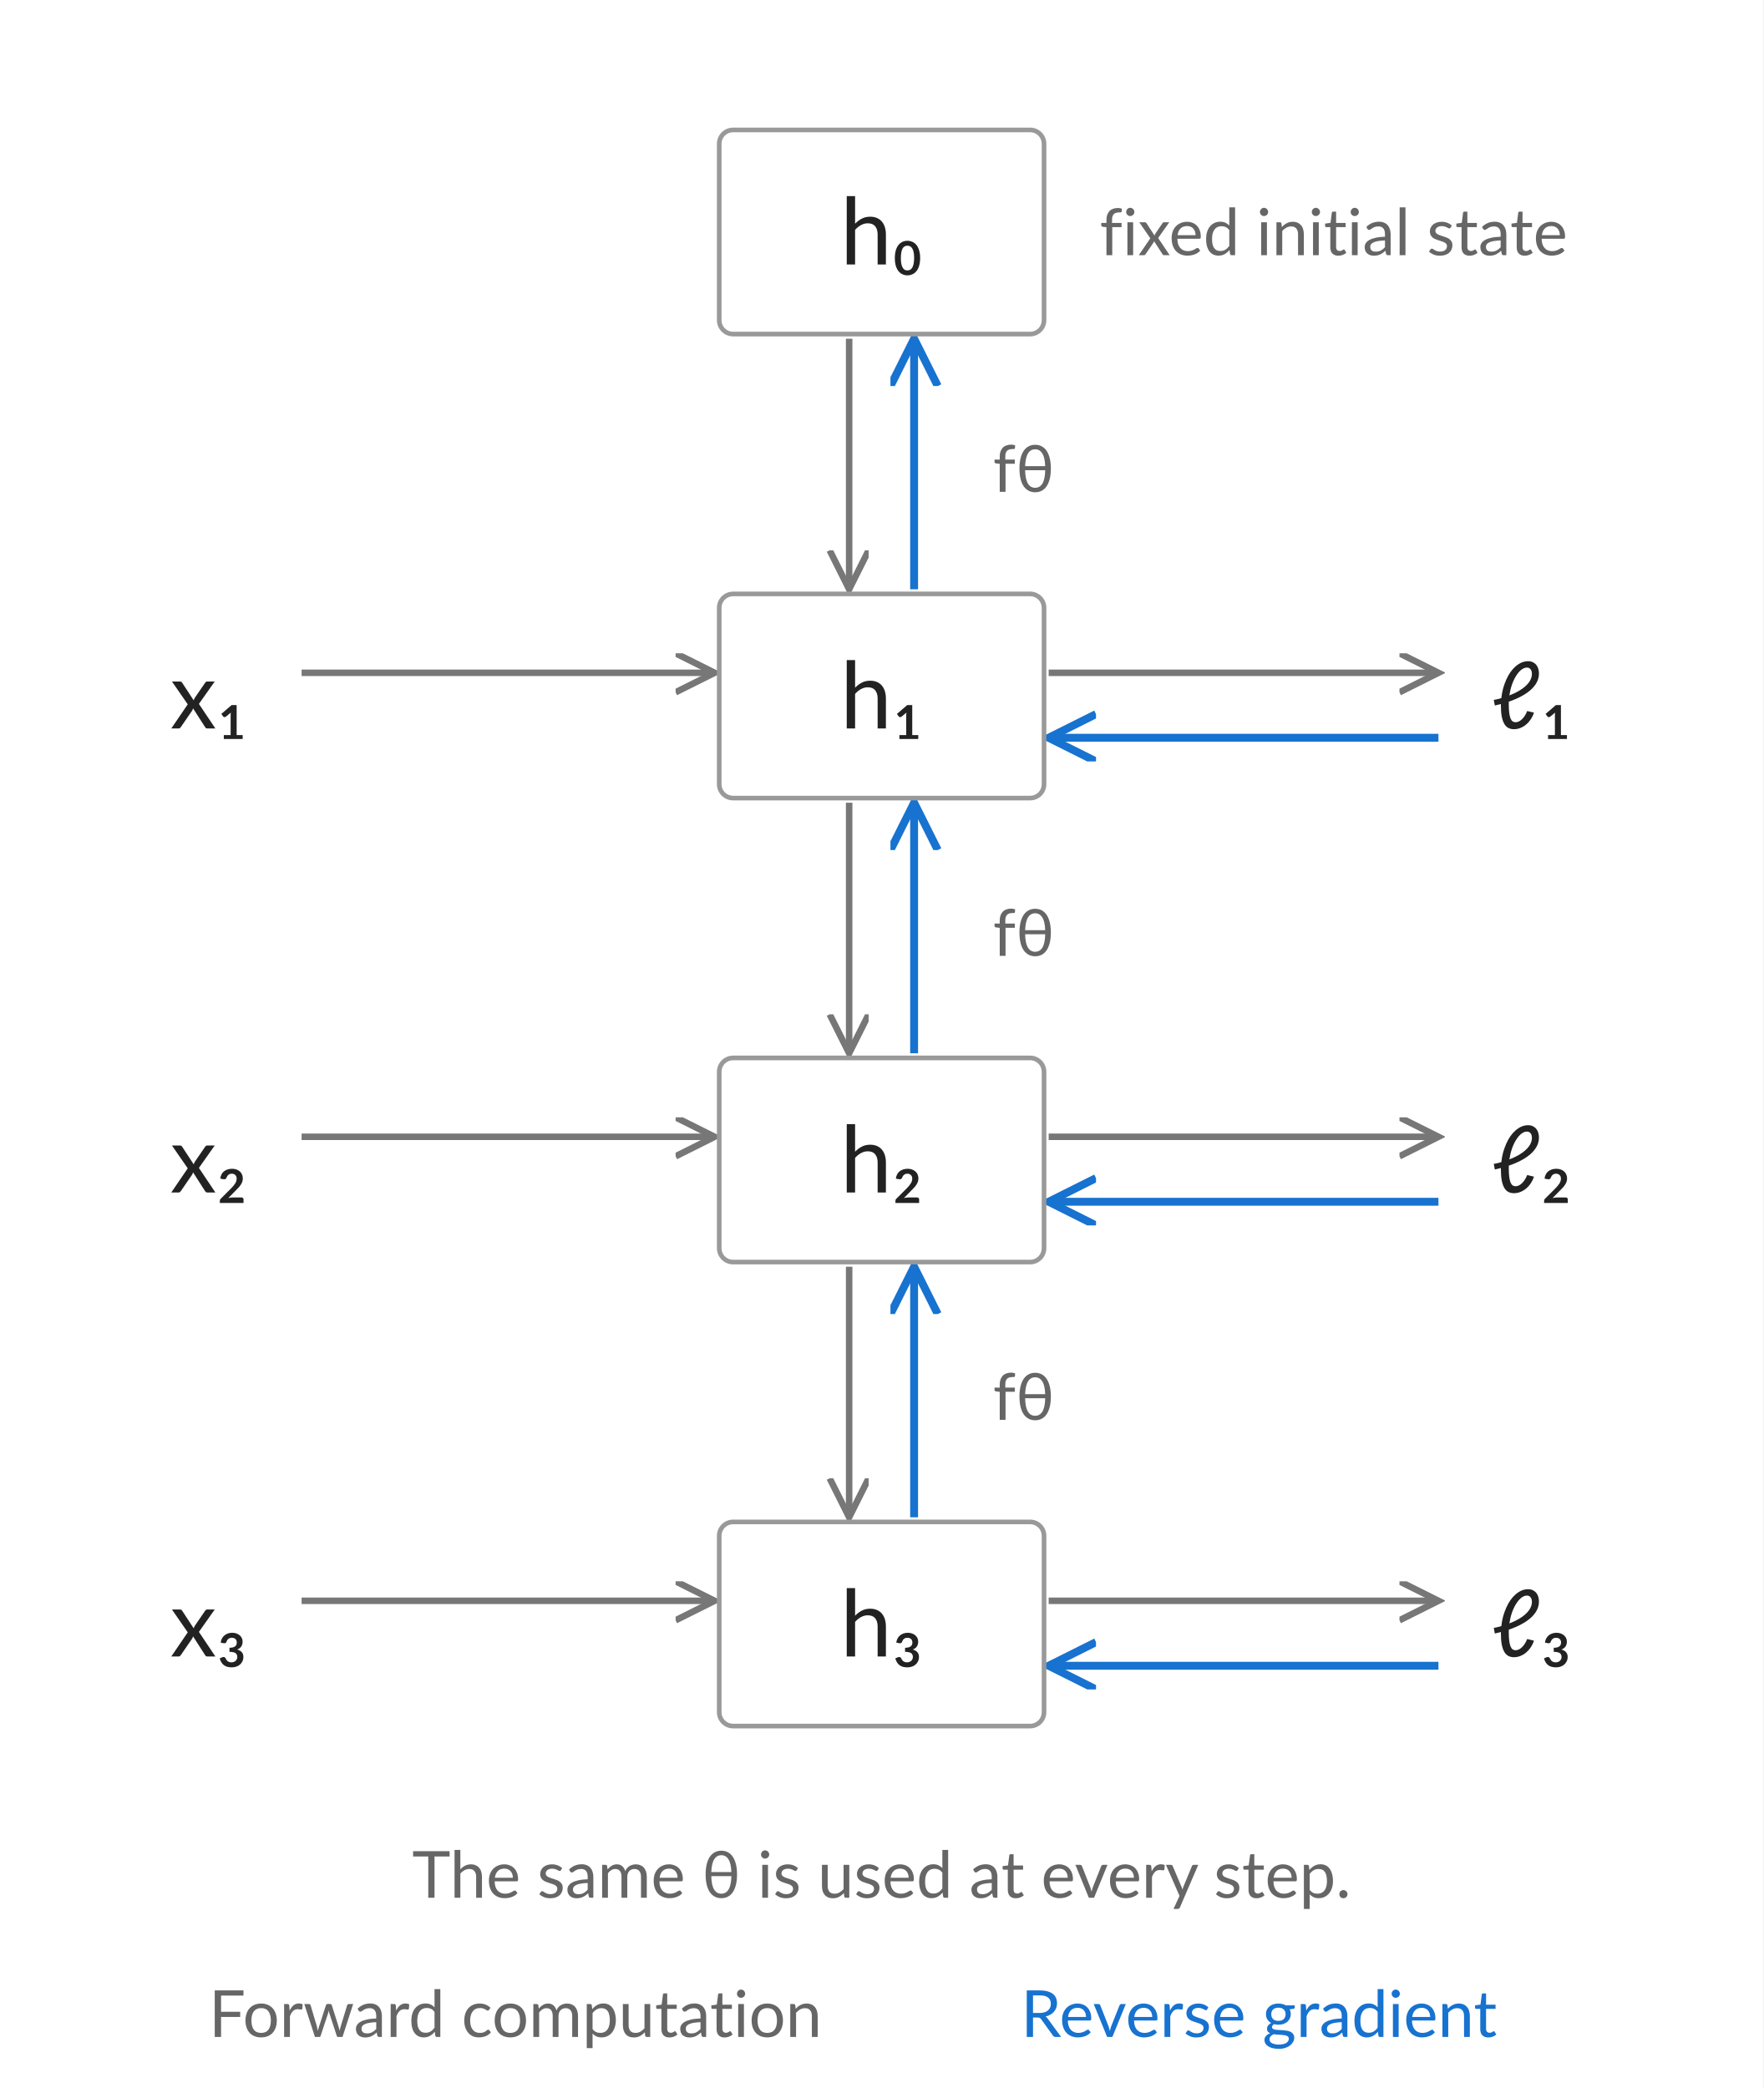
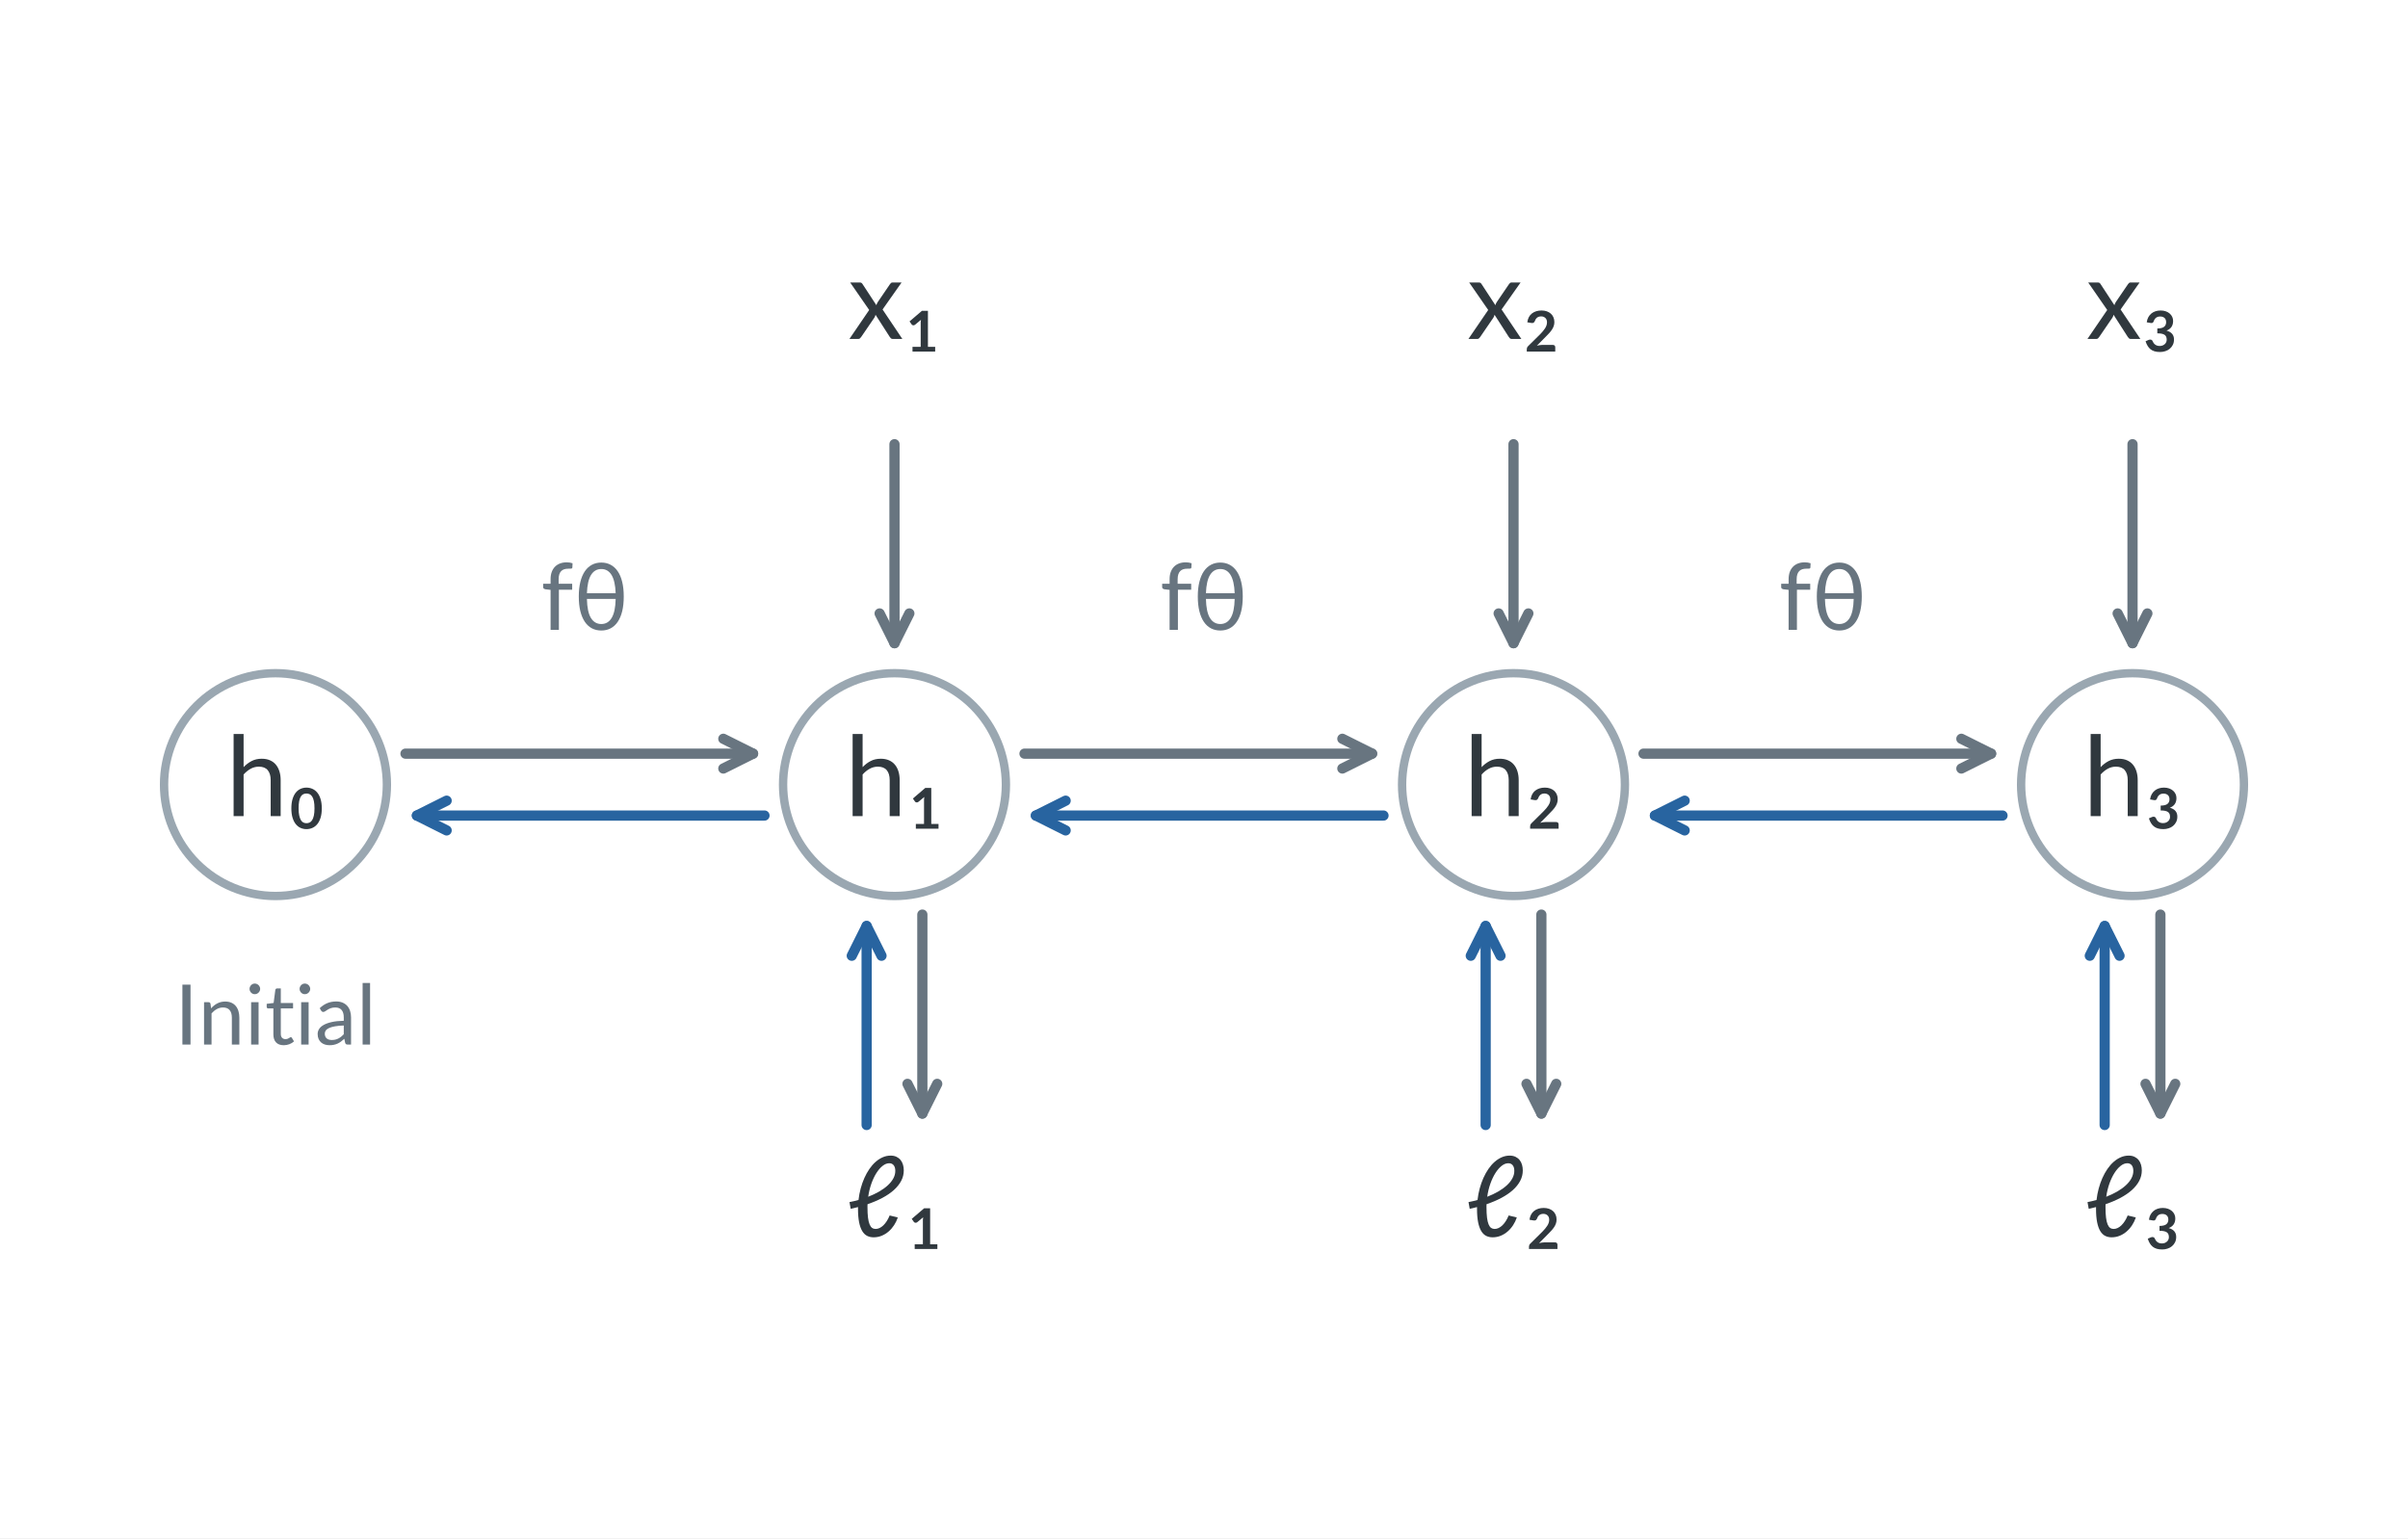
- <svg xmlns="http://www.w3.org/2000/svg" width="380" height="450" viewBox="0 0 380 450" role="img" aria-labelledby="title desc">
+ <svg xmlns="http://www.w3.org/2000/svg" xmlns:xlink="http://www.w3.org/1999/xlink" width="259.2pt" height="165.6pt" viewBox="0 0 259.2 165.6" version="1.1">
  <defs>
-     <marker id="f" markerWidth="7" markerHeight="7" refX="6" refY="3" orient="auto">
-       <path d="M0 0L6 3L0 6" fill="none" stroke="#777" />
-     </marker>
-     <marker id="b" markerWidth="7" markerHeight="7" refX="6" refY="3" orient="auto">
-       <path d="M0 0L6 3L0 6" fill="none" stroke="#1772d0" />
-     </marker>
+     <style type="text/css">*{stroke-linejoin: round; stroke-linecap: butt}</style>
  </defs>
-   <rect width="380" height="450" fill="white" />
-   <g fill="none" stroke="#777" stroke-width="1.4" marker-end="url(#f)">
-     <path d="M183 73V127" />
-     <path d="M183 173V227" />
-     <path d="M183 273V327" />
-     <path d="M65 145H154" />
-     <path d="M65 245H154" />
-     <path d="M65 345H154" />
-     <path d="M226 145H310" />
-     <path d="M226 245H310" />
-     <path d="M226 345H310" />
+   <g id="figure_1">
+     <g id="patch_1">
+       <path d="M 0 165.6 L 259.2 165.6 L 259.2 0 L 0 0 z " style="fill: #ffffff" />
+     </g>
+     <g id="axes_1">
+       <g id="patch_2">
+         <path d="M 29.653 96.459 C 32.834 96.459 35.884 95.196 38.134 92.947 C 40.383 90.697 41.646 87.647 41.646 84.466 C 41.646 81.285 40.383 78.234 38.134 75.985 C 35.884 73.736 32.834 72.472 29.653 72.472 C 26.472 72.472 23.421 73.736 21.172 75.985 C 18.923 78.234 17.659 81.285 17.659 84.466 C 17.659 87.647 18.923 90.697 21.172 92.947 C 23.421 95.196 26.472 96.459 29.653 96.459 z " clip-path="url(#p471a145c0a)" style="fill: #ffffff; stroke: #9aa7b1; stroke-width: 0.9; stroke-linejoin: miter" />
+       </g>
+       <g id="patch_3">
+         <path d="M 96.284 96.459 C 99.465 96.459 102.516 95.196 104.765 92.947 C 107.014 90.697 108.278 87.647 108.278 84.466 C 108.278 81.285 107.014 78.234 104.765 75.985 C 102.516 73.736 99.465 72.472 96.284 72.472 C 93.104 72.472 90.053 73.736 87.803 75.985 C 85.554 78.234 84.291 81.285 84.291 84.466 C 84.291 87.647 85.554 90.697 87.803 92.947 C 90.053 95.196 93.104 96.459 96.284 96.459 z " clip-path="url(#p471a145c0a)" style="fill: #ffffff; stroke: #9aa7b1; stroke-width: 0.9; stroke-linejoin: miter" />
+       </g>
+       <g id="patch_4">
+         <path d="M 43.648 81.134 Q 62.97 81.134 81.061 81.134 " clip-path="url(#p471a145c0a)" style="fill: none; stroke: #687580; stroke-width: 1.1; stroke-linecap: round" />
+         <path d="M 77.861 79.534 L 81.061 81.134 L 77.861 82.734 " clip-path="url(#p471a145c0a)" style="fill: none; stroke: #687580; stroke-width: 1.1; stroke-linecap: round" />
+       </g>
+       <g id="patch_5">
+         <path d="M 82.289 87.797 Q 62.967 87.797 44.876 87.797 " clip-path="url(#p471a145c0a)" style="fill: none; stroke: #2864a0; stroke-width: 1.1; stroke-linecap: round" />
+         <path d="M 48.076 89.397 L 44.876 87.797 L 48.076 86.197 " clip-path="url(#p471a145c0a)" style="fill: none; stroke: #2864a0; stroke-width: 1.1; stroke-linecap: round" />
+       </g>
+       <g id="patch_6">
+         <path d="M 96.284 47.82 Q 96.284 59.146 96.284 69.241 " clip-path="url(#p471a145c0a)" style="fill: none; stroke: #687580; stroke-width: 1.1; stroke-linecap: round" />
+         <path d="M 97.884 66.041 L 96.284 69.241 L 94.684 66.041 " clip-path="url(#p471a145c0a)" style="fill: none; stroke: #687580; stroke-width: 1.1; stroke-linecap: round" />
+       </g>
+       <g id="patch_7">
+         <path d="M 99.283 98.46 Q 99.283 109.786 99.283 119.881 " clip-path="url(#p471a145c0a)" style="fill: none; stroke: #687580; stroke-width: 1.1; stroke-linecap: round" />
+         <path d="M 100.883 116.681 L 99.283 119.881 L 97.683 116.681 " clip-path="url(#p471a145c0a)" style="fill: none; stroke: #687580; stroke-width: 1.1; stroke-linecap: round" />
+       </g>
+       <g id="patch_8">
+         <path d="M 93.286 121.111 Q 93.286 109.786 93.286 99.69 " clip-path="url(#p471a145c0a)" style="fill: none; stroke: #2864a0; stroke-width: 1.1; stroke-linecap: round" />
+         <path d="M 91.686 102.89 L 93.286 99.69 L 94.886 102.89 " clip-path="url(#p471a145c0a)" style="fill: none; stroke: #2864a0; stroke-width: 1.1; stroke-linecap: round" />
+       </g>
+       <g id="patch_9">
+         <path d="M 162.916 96.459 C 166.096 96.459 169.147 95.196 171.397 92.947 C 173.646 90.697 174.909 87.647 174.909 84.466 C 174.909 81.285 173.646 78.234 171.397 75.985 C 169.147 73.736 166.096 72.472 162.916 72.472 C 159.735 72.472 156.684 73.736 154.435 75.985 C 152.186 78.234 150.922 81.285 150.922 84.466 C 150.922 87.647 152.186 90.697 154.435 92.947 C 156.684 95.196 159.735 96.459 162.916 96.459 z " clip-path="url(#p471a145c0a)" style="fill: #ffffff; stroke: #9aa7b1; stroke-width: 0.9; stroke-linejoin: miter" />
+       </g>
+       <g id="patch_10">
+         <path d="M 110.279 81.134 Q 129.601 81.134 147.693 81.134 " clip-path="url(#p471a145c0a)" style="fill: none; stroke: #687580; stroke-width: 1.1; stroke-linecap: round" />
+         <path d="M 144.493 79.534 L 147.693 81.134 L 144.493 82.734 " clip-path="url(#p471a145c0a)" style="fill: none; stroke: #687580; stroke-width: 1.1; stroke-linecap: round" />
+       </g>
+       <g id="patch_11">
+         <path d="M 148.921 87.797 Q 129.599 87.797 111.507 87.797 " clip-path="url(#p471a145c0a)" style="fill: none; stroke: #2864a0; stroke-width: 1.1; stroke-linecap: round" />
+         <path d="M 114.707 89.397 L 111.507 87.797 L 114.707 86.197 " clip-path="url(#p471a145c0a)" style="fill: none; stroke: #2864a0; stroke-width: 1.1; stroke-linecap: round" />
+       </g>
+       <g id="patch_12">
+         <path d="M 162.916 47.82 Q 162.916 59.146 162.916 69.241 " clip-path="url(#p471a145c0a)" style="fill: none; stroke: #687580; stroke-width: 1.1; stroke-linecap: round" />
+         <path d="M 164.516 66.041 L 162.916 69.241 L 161.316 66.041 " clip-path="url(#p471a145c0a)" style="fill: none; stroke: #687580; stroke-width: 1.1; stroke-linecap: round" />
+       </g>
+       <g id="patch_13">
+         <path d="M 165.914 98.46 Q 165.914 109.786 165.914 119.881 " clip-path="url(#p471a145c0a)" style="fill: none; stroke: #687580; stroke-width: 1.1; stroke-linecap: round" />
+         <path d="M 167.514 116.681 L 165.914 119.881 L 164.314 116.681 " clip-path="url(#p471a145c0a)" style="fill: none; stroke: #687580; stroke-width: 1.1; stroke-linecap: round" />
+       </g>
+       <g id="patch_14">
+         <path d="M 159.917 121.111 Q 159.917 109.786 159.917 99.69 " clip-path="url(#p471a145c0a)" style="fill: none; stroke: #2864a0; stroke-width: 1.1; stroke-linecap: round" />
+         <path d="M 158.317 102.89 L 159.917 99.69 L 161.517 102.89 " clip-path="url(#p471a145c0a)" style="fill: none; stroke: #2864a0; stroke-width: 1.1; stroke-linecap: round" />
+       </g>
+       <g id="patch_15">
+         <path d="M 229.547 96.459 C 232.728 96.459 235.779 95.196 238.028 92.947 C 240.277 90.697 241.541 87.647 241.541 84.466 C 241.541 81.285 240.277 78.234 238.028 75.985 C 235.779 73.736 232.728 72.472 229.547 72.472 C 226.366 72.472 223.316 73.736 221.066 75.985 C 218.817 78.234 217.554 81.285 217.554 84.466 C 217.554 87.647 218.817 90.697 221.066 92.947 C 223.316 95.196 226.366 96.459 229.547 96.459 z " clip-path="url(#p471a145c0a)" style="fill: #ffffff; stroke: #9aa7b1; stroke-width: 0.9; stroke-linejoin: miter" />
+       </g>
+       <g id="patch_16">
+         <path d="M 176.911 81.134 Q 196.233 81.134 214.324 81.134 " clip-path="url(#p471a145c0a)" style="fill: none; stroke: #687580; stroke-width: 1.1; stroke-linecap: round" />
+         <path d="M 211.124 79.534 L 214.324 81.134 L 211.124 82.734 " clip-path="url(#p471a145c0a)" style="fill: none; stroke: #687580; stroke-width: 1.1; stroke-linecap: round" />
+       </g>
+       <g id="patch_17">
+         <path d="M 215.552 87.797 Q 196.23 87.797 178.139 87.797 " clip-path="url(#p471a145c0a)" style="fill: none; stroke: #2864a0; stroke-width: 1.1; stroke-linecap: round" />
+         <path d="M 181.339 89.397 L 178.139 87.797 L 181.339 86.197 " clip-path="url(#p471a145c0a)" style="fill: none; stroke: #2864a0; stroke-width: 1.1; stroke-linecap: round" />
+       </g>
+       <g id="patch_18">
+         <path d="M 229.547 47.82 Q 229.547 59.146 229.547 69.241 " clip-path="url(#p471a145c0a)" style="fill: none; stroke: #687580; stroke-width: 1.1; stroke-linecap: round" />
+         <path d="M 231.147 66.041 L 229.547 69.241 L 227.947 66.041 " clip-path="url(#p471a145c0a)" style="fill: none; stroke: #687580; stroke-width: 1.1; stroke-linecap: round" />
+       </g>
+       <g id="patch_19">
+         <path d="M 232.546 98.46 Q 232.546 109.786 232.546 119.881 " clip-path="url(#p471a145c0a)" style="fill: none; stroke: #687580; stroke-width: 1.1; stroke-linecap: round" />
+         <path d="M 234.146 116.681 L 232.546 119.881 L 230.946 116.681 " clip-path="url(#p471a145c0a)" style="fill: none; stroke: #687580; stroke-width: 1.1; stroke-linecap: round" />
+       </g>
+       <g id="patch_20">
+         <path d="M 226.549 121.111 Q 226.549 109.786 226.549 99.69 " clip-path="url(#p471a145c0a)" style="fill: none; stroke: #2864a0; stroke-width: 1.1; stroke-linecap: round" />
+         <path d="M 224.949 102.89 L 226.549 99.69 L 228.149 102.89 " clip-path="url(#p471a145c0a)" style="fill: none; stroke: #2864a0; stroke-width: 1.1; stroke-linecap: round" />
+       </g>
+       <g id="text_1">
+         <g style="fill: #30383e" transform="translate(24.30063 87.85579) scale(0.12 -0.12)">
+           <defs>
+             <path id="Lato-Regular-68" d="M 1024 2810 Q 1232 3030 1485 3161 Q 1738 3293 2067 3293 Q 2333 3293 2536 3205 Q 2739 3117 2875 2955 Q 3011 2794 3081 2566 Q 3152 2339 3152 2064 L 3152 0 L 2579 0 L 2579 2064 Q 2579 2432 2411 2635 Q 2243 2838 1901 2838 Q 1648 2838 1429 2716 Q 1210 2595 1024 2387 L 1024 0 L 451 0 L 451 4714 L 1024 4714 L 1024 2810 z " transform="scale(0.015625)" />
+             <path id="Lato-Regular-2080" d="M 1942 442 Q 1942 135 1873 -89 Q 1805 -313 1686 -459 Q 1568 -605 1406 -677 Q 1245 -749 1062 -749 Q 880 -749 721 -677 Q 563 -605 446 -459 Q 330 -313 262 -89 Q 195 135 195 442 Q 195 749 262 974 Q 330 1200 446 1345 Q 563 1491 721 1563 Q 880 1635 1062 1635 Q 1245 1635 1406 1563 Q 1568 1491 1686 1345 Q 1805 1200 1873 974 Q 1942 749 1942 442 z M 1523 442 Q 1523 695 1488 859 Q 1453 1024 1390 1121 Q 1328 1219 1245 1257 Q 1162 1296 1062 1296 Q 963 1296 880 1257 Q 797 1219 737 1121 Q 678 1024 644 859 Q 611 695 611 442 Q 611 192 648 27 Q 685 -137 745 -235 Q 806 -333 888 -371 Q 970 -409 1062 -409 Q 1155 -409 1240 -371 Q 1325 -333 1387 -235 Q 1450 -137 1486 27 Q 1523 192 1523 442 z " transform="scale(0.015625)" />
+           </defs>
+           <use xlink:href="#Lato-Regular-68" />
+           <use xlink:href="#Lato-Regular-2080" transform="translate(55.8 0)" />
+         </g>
+       </g>
+       <g id="text_2">
+         <g style="fill: #30383e" transform="translate(90.93209 87.85579) scale(0.12 -0.12)">
+           <defs>
+             <path id="Lato-Regular-2081" d="M 1811 -451 L 1811 -723 L 509 -723 L 509 -451 L 979 -451 L 979 957 L 995 1098 L 650 813 Q 621 791 593 786 Q 566 781 540 786 Q 515 791 494 803 Q 474 816 464 829 L 339 1008 L 1050 1616 L 1395 1616 L 1395 -451 L 1811 -451 z " transform="scale(0.015625)" />
+           </defs>
+           <use xlink:href="#Lato-Regular-68" />
+           <use xlink:href="#Lato-Regular-2081" transform="translate(55.8 0)" />
+         </g>
+       </g>
+       <g id="text_3">
+         <g style="fill: #687580" transform="translate(58.23105 67.80792) scale(0.1 -0.1)">
+           <defs>
+             <path id="Lato-Regular-66" d="M 662 0 L 662 2755 L 304 2797 Q 237 2813 193 2846 Q 150 2880 150 2944 L 150 3178 L 662 3178 L 662 3491 Q 662 3770 740 3986 Q 819 4202 964 4350 Q 1110 4499 1315 4576 Q 1520 4653 1776 4653 Q 1994 4653 2176 4589 L 2163 4304 Q 2157 4227 2078 4220 Q 2000 4214 1869 4214 Q 1722 4214 1602 4176 Q 1482 4138 1395 4051 Q 1309 3965 1262 3824 Q 1216 3683 1216 3475 L 1216 3178 L 2150 3178 L 2150 2765 L 1235 2765 L 1235 0 L 662 0 z " transform="scale(0.015625)" />
+             <path id="Lato-Regular-3b8" d="M 922 2131 Q 941 1248 1195 825 Q 1450 403 1914 403 Q 2374 403 2628 825 Q 2883 1248 2902 2131 L 922 2131 z M 2902 2528 Q 2870 3376 2617 3784 Q 2365 4192 1914 4192 Q 1459 4192 1206 3784 Q 954 3376 922 2528 L 2902 2528 z M 1914 4637 Q 2269 4637 2555 4485 Q 2842 4333 3043 4038 Q 3245 3744 3352 3305 Q 3459 2867 3459 2298 Q 3459 1722 3352 1285 Q 3245 848 3043 552 Q 2842 256 2555 105 Q 2269 -45 1914 -45 Q 1555 -45 1268 105 Q 982 256 780 552 Q 579 848 470 1285 Q 362 1722 362 2298 Q 362 2867 470 3305 Q 579 3744 780 4038 Q 982 4333 1268 4485 Q 1555 4637 1914 4637 z " transform="scale(0.015625)" />
+           </defs>
+           <use xlink:href="#Lato-Regular-66" />
+           <use xlink:href="#Lato-Regular-3b8" transform="translate(35.05 0)" />
+         </g>
+       </g>
+       <g id="text_4">
+         <g style="fill: #30383e" transform="translate(91.29209 36.49114) scale(0.12 -0.12)">
+           <defs>
+             <path id="Lato-Regular-78" d="M 3114 0 L 2566 0 Q 2496 0 2456 37 Q 2416 74 2390 118 L 1574 1389 Q 1562 1344 1547 1301 Q 1533 1258 1507 1222 L 752 118 Q 720 74 683 37 Q 646 0 582 0 L 74 0 L 1210 1664 L 118 3242 L 666 3242 Q 736 3242 768 3219 Q 800 3197 826 3155 L 1622 1939 Q 1648 2032 1702 2118 L 2400 3142 Q 2429 3187 2462 3214 Q 2496 3242 2544 3242 L 3069 3242 L 1978 1693 L 3114 0 z " transform="scale(0.015625)" />
+           </defs>
+           <use xlink:href="#Lato-Regular-78" />
+           <use xlink:href="#Lato-Regular-2081" transform="translate(49.8 0)" />
+         </g>
+       </g>
+       <g id="text_5">
+         <g style="fill: #30383e" transform="translate(91.0549 133.1067) scale(0.12 -0.12)">
+           <defs>
+             <path id="Lato-Regular-2113" d="M 2490 4202 Q 2298 4202 2107 4051 Q 1917 3901 1752 3641 Q 1587 3382 1462 3032 Q 1338 2682 1280 2278 Q 1626 2413 1910 2577 Q 2195 2742 2401 2931 Q 2608 3120 2721 3329 Q 2835 3539 2835 3760 Q 2835 3974 2742 4088 Q 2650 4202 2490 4202 z M 205 1971 Q 339 1997 468 2027 Q 598 2058 723 2093 Q 762 2432 848 2752 Q 934 3072 1060 3355 Q 1187 3638 1348 3873 Q 1510 4109 1704 4280 Q 1898 4451 2115 4545 Q 2333 4640 2570 4640 Q 2762 4640 2904 4571 Q 3046 4502 3139 4387 Q 3232 4272 3277 4117 Q 3322 3962 3322 3789 Q 3322 3472 3173 3189 Q 3024 2906 2752 2662 Q 2480 2419 2096 2214 Q 1712 2010 1242 1850 Q 1238 1805 1238 1763 Q 1238 1722 1238 1677 Q 1238 1318 1268 1078 Q 1299 838 1358 694 Q 1418 550 1504 489 Q 1590 429 1706 429 Q 1821 429 1934 483 Q 2048 538 2152 638 Q 2256 739 2347 881 Q 2438 1024 2512 1203 L 2979 1088 Q 2902 854 2766 646 Q 2630 438 2451 283 Q 2272 128 2053 38 Q 1834 -51 1590 -51 Q 1382 -51 1216 33 Q 1050 118 934 312 Q 819 506 756 819 Q 694 1133 694 1587 L 694 1686 Q 592 1658 488 1634 Q 384 1610 275 1584 L 205 1971 z " transform="scale(0.015625)" />
+           </defs>
+           <use xlink:href="#Lato-Regular-2113" />
+           <use xlink:href="#Lato-Regular-2081" transform="translate(53.75 0)" />
+         </g>
+       </g>
+       <g id="text_6">
+         <g style="fill: #30383e" transform="translate(157.5635 87.85579) scale(0.12 -0.12)">
+           <defs>
+             <path id="Lato-Regular-2082" d="M 1734 -342 Q 1798 -342 1835 -377 Q 1872 -413 1872 -477 L 1872 -723 L 237 -723 L 237 -585 Q 237 -544 254 -499 Q 272 -454 310 -416 L 1018 285 Q 1178 445 1288 614 Q 1398 784 1398 957 Q 1398 1120 1302 1208 Q 1206 1296 1066 1296 Q 915 1296 825 1219 Q 736 1143 691 1008 Q 659 951 617 928 Q 576 906 493 919 L 266 957 Q 314 1296 534 1465 Q 755 1635 1085 1635 Q 1251 1635 1387 1587 Q 1523 1539 1619 1453 Q 1715 1367 1768 1243 Q 1821 1120 1821 970 Q 1821 842 1781 731 Q 1741 621 1673 522 Q 1606 423 1520 330 Q 1434 237 1338 141 L 816 -387 Q 893 -368 968 -355 Q 1043 -342 1110 -342 L 1734 -342 z " transform="scale(0.015625)" />
+           </defs>
+           <use xlink:href="#Lato-Regular-68" />
+           <use xlink:href="#Lato-Regular-2082" transform="translate(55.8 0)" />
+         </g>
+       </g>
+       <g id="text_7">
+         <g style="fill: #687580" transform="translate(124.8625 67.80792) scale(0.1 -0.1)">
+           <use xlink:href="#Lato-Regular-66" />
+           <use xlink:href="#Lato-Regular-3b8" transform="translate(35.05 0)" />
+         </g>
+       </g>
+       <g id="text_8">
+         <g style="fill: #30383e" transform="translate(157.9235 36.49114) scale(0.12 -0.12)">
+           <use xlink:href="#Lato-Regular-78" />
+           <use xlink:href="#Lato-Regular-2082" transform="translate(49.8 0)" />
+         </g>
+       </g>
+       <g id="text_9">
+         <g style="fill: #30383e" transform="translate(157.6864 133.1067) scale(0.12 -0.12)">
+           <use xlink:href="#Lato-Regular-2113" />
+           <use xlink:href="#Lato-Regular-2082" transform="translate(53.75 0)" />
+         </g>
+       </g>
+       <g id="text_10">
+         <g style="fill: #30383e" transform="translate(224.195 87.85579) scale(0.12 -0.12)">
+           <defs>
+             <path id="Lato-Regular-2083" d="M 291 957 Q 314 1127 384 1253 Q 455 1379 559 1464 Q 663 1549 797 1592 Q 931 1635 1088 1635 Q 1251 1635 1382 1589 Q 1514 1543 1608 1461 Q 1703 1379 1754 1270 Q 1805 1162 1805 1034 Q 1805 624 1427 480 Q 1856 362 1856 -29 Q 1856 -205 1789 -339 Q 1722 -473 1611 -564 Q 1501 -656 1355 -702 Q 1210 -749 1056 -749 Q 874 -749 739 -709 Q 605 -669 507 -590 Q 410 -512 341 -396 Q 272 -281 224 -131 L 400 -54 Q 471 -25 533 -39 Q 595 -54 621 -109 Q 637 -141 662 -190 Q 688 -240 734 -288 Q 781 -336 853 -369 Q 925 -403 1034 -403 Q 1133 -403 1208 -371 Q 1283 -339 1334 -289 Q 1386 -240 1411 -176 Q 1437 -112 1437 -45 Q 1437 51 1410 120 Q 1383 189 1320 234 Q 1258 279 1154 301 Q 1050 323 899 323 L 899 602 Q 1178 605 1291 701 Q 1405 797 1405 963 Q 1405 1123 1312 1206 Q 1219 1290 1066 1290 Q 912 1290 821 1214 Q 730 1139 691 1011 Q 659 947 624 926 Q 589 906 506 919 L 291 957 z " transform="scale(0.015625)" />
+           </defs>
+           <use xlink:href="#Lato-Regular-68" />
+           <use xlink:href="#Lato-Regular-2083" transform="translate(55.8 0)" />
+         </g>
+       </g>
+       <g id="text_11">
+         <g style="fill: #687580" transform="translate(191.494 67.80792) scale(0.1 -0.1)">
+           <use xlink:href="#Lato-Regular-66" />
+           <use xlink:href="#Lato-Regular-3b8" transform="translate(35.05 0)" />
+         </g>
+       </g>
+       <g id="text_12">
+         <g style="fill: #30383e" transform="translate(224.555 36.49114) scale(0.12 -0.12)">
+           <use xlink:href="#Lato-Regular-78" />
+           <use xlink:href="#Lato-Regular-2083" transform="translate(49.8 0)" />
+         </g>
+       </g>
+       <g id="text_13">
+         <g style="fill: #30383e" transform="translate(224.3178 133.1067) scale(0.12 -0.12)">
+           <use xlink:href="#Lato-Regular-2113" />
+           <use xlink:href="#Lato-Regular-2083" transform="translate(53.75 0)" />
+         </g>
+       </g>
+       <g id="text_14">
+         <g style="fill: #687580" transform="translate(18.81063 112.451) scale(0.09 -0.09)">
+           <defs>
+             <path id="Lato-Regular-49" d="M 1206 0 L 586 0 L 586 4586 L 1206 4586 L 1206 0 z " transform="scale(0.015625)" />
+             <path id="Lato-Regular-6e" d="M 989 2771 Q 1094 2890 1212 2986 Q 1331 3082 1464 3150 Q 1597 3219 1745 3256 Q 1894 3293 2067 3293 Q 2333 3293 2536 3205 Q 2739 3117 2875 2955 Q 3011 2794 3081 2566 Q 3152 2339 3152 2064 L 3152 0 L 2579 0 L 2579 2064 Q 2579 2432 2411 2635 Q 2243 2838 1901 2838 Q 1648 2838 1429 2716 Q 1210 2595 1024 2387 L 1024 0 L 451 0 L 451 3242 L 794 3242 Q 915 3242 944 3123 L 989 2771 z " transform="scale(0.015625)" />
+             <path id="Lato-Regular-69" d="M 1053 3242 L 1053 0 L 483 0 L 483 3242 L 1053 3242 z M 1174 4259 Q 1174 4176 1140 4104 Q 1107 4032 1051 3976 Q 995 3920 920 3888 Q 845 3856 762 3856 Q 678 3856 606 3888 Q 534 3920 480 3976 Q 426 4032 394 4104 Q 362 4176 362 4259 Q 362 4342 394 4417 Q 426 4493 480 4549 Q 534 4605 606 4637 Q 678 4669 762 4669 Q 845 4669 920 4637 Q 995 4605 1051 4549 Q 1107 4493 1140 4417 Q 1174 4342 1174 4259 z " transform="scale(0.015625)" />
+             <path id="Lato-Regular-74" d="M 1446 -51 Q 1062 -51 856 163 Q 650 378 650 781 L 650 2765 L 259 2765 Q 208 2765 173 2795 Q 138 2826 138 2890 L 138 3117 L 669 3184 L 800 4186 Q 810 4234 843 4264 Q 877 4294 931 4294 L 1219 4294 L 1219 3178 L 2157 3178 L 2157 2765 L 1219 2765 L 1219 819 Q 1219 614 1318 515 Q 1418 416 1574 416 Q 1664 416 1729 440 Q 1795 464 1843 493 Q 1891 522 1924 546 Q 1958 570 1984 570 Q 2029 570 2064 515 L 2230 243 Q 2083 106 1875 27 Q 1667 -51 1446 -51 z " transform="scale(0.015625)" />
+             <path id="Lato-Regular-61" d="M 2208 1459 Q 1814 1446 1537 1396 Q 1261 1347 1086 1267 Q 912 1187 833 1078 Q 755 970 755 835 Q 755 707 796 614 Q 838 522 910 462 Q 982 403 1080 376 Q 1178 349 1290 349 Q 1440 349 1565 379 Q 1690 410 1800 467 Q 1910 525 2011 605 Q 2112 685 2208 787 L 2208 1459 z M 368 2784 Q 637 3043 947 3171 Q 1258 3299 1635 3299 Q 1907 3299 2118 3209 Q 2330 3120 2474 2960 Q 2618 2800 2691 2573 Q 2765 2346 2765 2074 L 2765 0 L 2512 0 Q 2429 0 2384 27 Q 2339 54 2314 134 L 2250 442 Q 2122 323 2000 232 Q 1878 141 1744 78 Q 1610 16 1458 -17 Q 1306 -51 1120 -51 Q 931 -51 764 1 Q 598 54 475 160 Q 352 266 280 427 Q 208 589 208 810 Q 208 1002 313 1179 Q 419 1357 656 1494 Q 893 1632 1273 1720 Q 1654 1808 2208 1821 L 2208 2074 Q 2208 2451 2045 2644 Q 1882 2838 1568 2838 Q 1357 2838 1214 2785 Q 1072 2733 968 2667 Q 864 2602 789 2549 Q 714 2496 640 2496 Q 582 2496 540 2526 Q 499 2557 470 2602 L 368 2784 z " transform="scale(0.015625)" />
+             <path id="Lato-Regular-6c" d="M 1040 4714 L 1040 0 L 470 0 L 470 4714 L 1040 4714 z " transform="scale(0.015625)" />
+           </defs>
+           <use xlink:href="#Lato-Regular-49" />
+           <use xlink:href="#Lato-Regular-6e" transform="translate(28 0)" />
+           <use xlink:href="#Lato-Regular-69" transform="translate(83.8 0)" />
+           <use xlink:href="#Lato-Regular-74" transform="translate(107.8 0)" />
+           <use xlink:href="#Lato-Regular-69" transform="translate(143.65 0)" />
+           <use xlink:href="#Lato-Regular-61" transform="translate(167.65 0)" />
+           <use xlink:href="#Lato-Regular-6c" transform="translate(217.35 0)" />
+         </g>
+       </g>
+     </g>
  </g>
-   <g fill="none" stroke="#1772d0" stroke-width="1.7" marker-end="url(#b)">
-     <path d="M197 127V73" />
-     <path d="M197 227V173" />
-     <path d="M197 327V273" />
-     <path d="M310 159H226" />
-     <path d="M310 259H226" />
-     <path d="M310 359H226" />
-   </g>
-   <g fill="white" stroke="#999">
-     <rect x="155" y="28" width="70" height="44" rx="3" />
-     <rect x="155" y="128" width="70" height="44" rx="3" />
-     <rect x="155" y="228" width="70" height="44" rx="3" />
-     <rect x="155" y="328" width="70" height="44" rx="3" />
-   </g>
-   <g font-family="Lato, Arial, sans-serif" text-anchor="middle" fill="#222" font-size="20">
-     <text x="190" y="57">h₀</text>
-     <text x="190" y="157">h₁</text>
-     <text x="190" y="257">h₂</text>
-     <text x="190" y="357">h₃</text>
-     <text x="45" y="157">x₁</text>
-     <text x="45" y="257">x₂</text>
-     <text x="45" y="357">x₃</text>
-     <text x="330" y="157">ℓ₁</text>
-     <text x="330" y="257">ℓ₂</text>
-     <text x="330" y="357">ℓ₃</text>
-   </g>
-   <g font-family="Lato, Arial, sans-serif" fill="#666" font-size="14">
-     <text x="237" y="55">fixed initial state</text>
-     <text x="214" y="106">fθ</text>
-     <text x="214" y="206">fθ</text>
-     <text x="214" y="306">fθ</text>
-     <text x="190" y="409" text-anchor="middle">The same θ is used at every step.</text>
-     <text x="45" y="439">Forward computation</text>
-     <text x="220" y="439" fill="#1772d0">Reverse gradient</text>
-   </g>
+   <defs>
+     <clipPath id="p471a145c0a">
+       <rect x="3" y="17.834" width="253.2" height="129.931" />
+     </clipPath>
+   </defs>
</svg>
